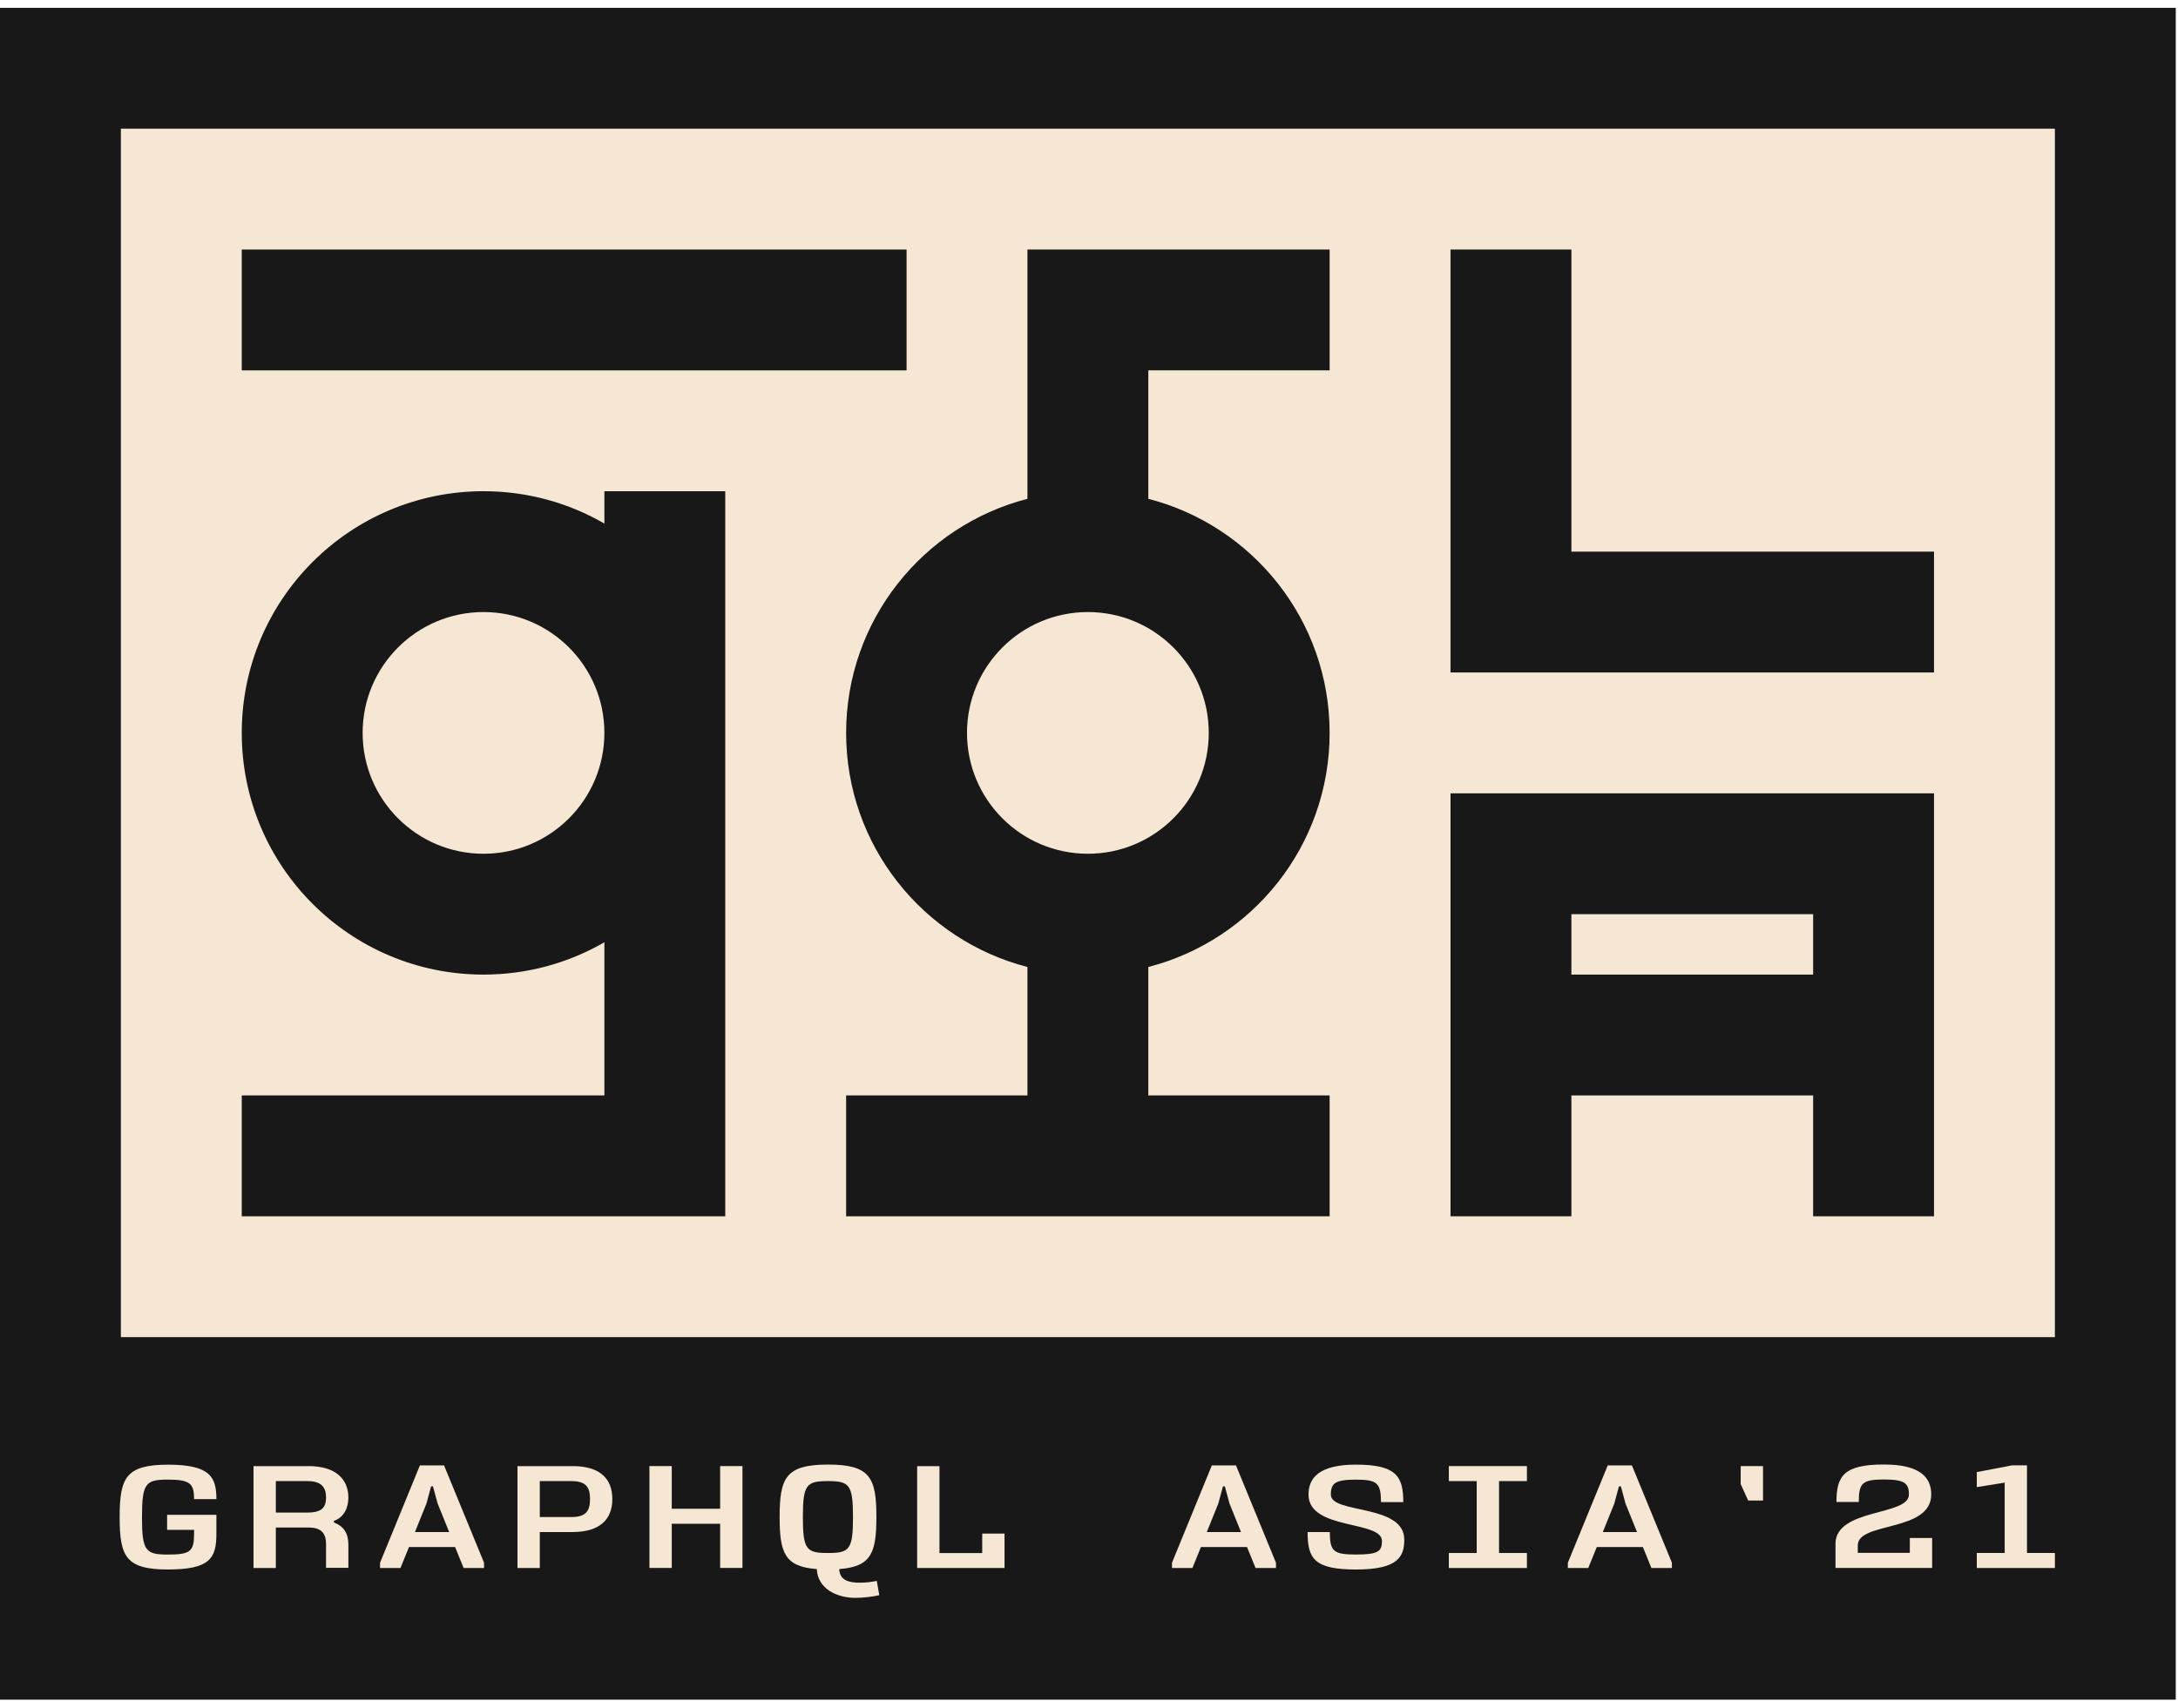
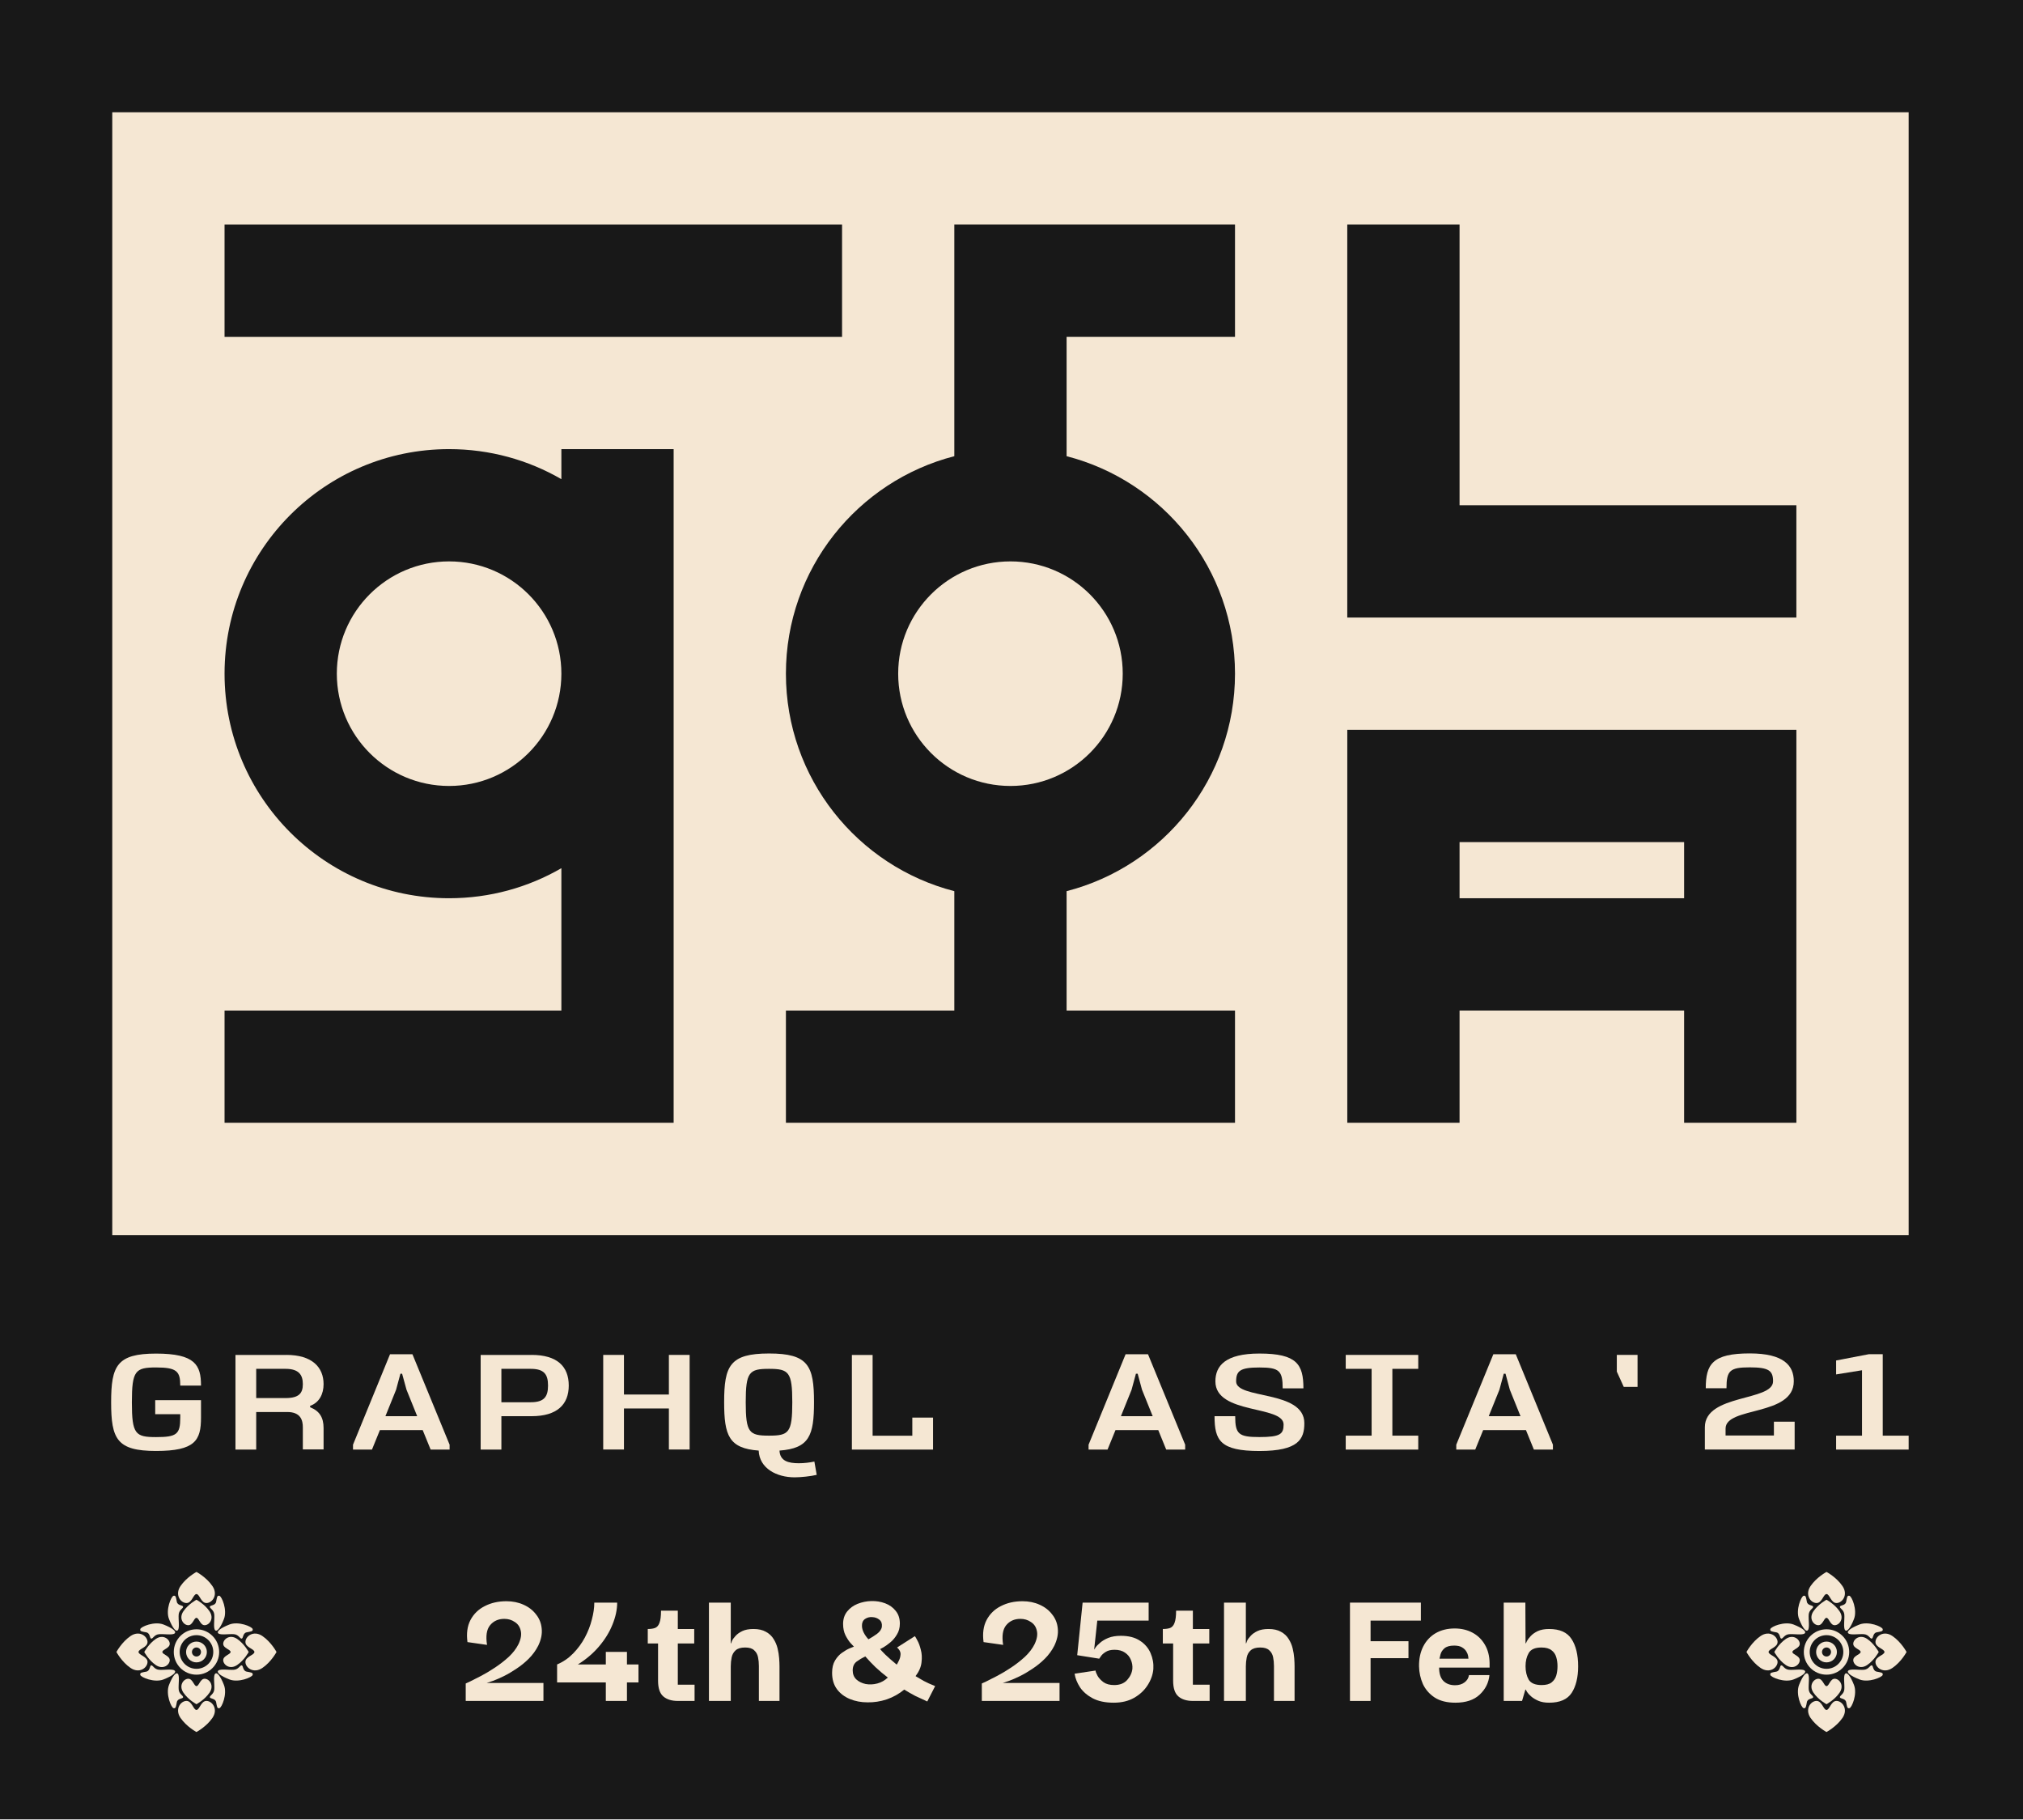
- <svg xmlns="http://www.w3.org/2000/svg" width="139" height="109" viewBox="0 0 139 109" fill="none">
-   <path d="M138.857 0.5H0V108.5H138.857V0.5Z" fill="#181818" />
-   <path d="M131.143 8.214H7.714V85.357H131.143V8.214Z" fill="#F5E7D3" />
-   <rect width="7.714" height="42.429" transform="matrix(4.37114e-08 1 1 -4.37114e-08 15.4287 15.929)" fill="#181818" />
-   <path fill-rule="evenodd" clip-rule="evenodd" d="M92.571 15.928L100.286 15.928L100.286 35.214L123.428 35.214V42.928L100.286 42.928V42.928H92.571L92.571 42.928H92.571L92.571 35.214H92.571L92.571 15.928Z" fill="#181818" />
-   <path fill-rule="evenodd" clip-rule="evenodd" d="M123.429 50.643L123.429 77.643H115.715L115.715 69.928H100.286L100.286 77.643H92.572V50.643H123.429ZM115.715 62.214V58.357L100.286 58.357L100.286 62.214H115.715Z" fill="#181818" />
-   <path fill-rule="evenodd" clip-rule="evenodd" d="M38.572 31.357H46.286V77.643H15.429V69.928H38.572V60.15C36.302 61.463 33.667 62.214 30.857 62.214C22.336 62.214 15.429 55.306 15.429 46.785C15.429 38.264 22.336 31.357 30.857 31.357C33.667 31.357 36.302 32.108 38.572 33.421V31.357ZM30.857 54.5C35.118 54.5 38.572 51.046 38.572 46.785C38.572 42.525 35.118 39.071 30.857 39.071C26.597 39.071 23.143 42.525 23.143 46.785C23.143 51.046 26.597 54.5 30.857 54.5Z" fill="#181818" />
-   <path fill-rule="evenodd" clip-rule="evenodd" d="M84.857 15.928H65.571V31.843C58.917 33.556 54 39.596 54 46.785C54 53.974 58.917 60.015 65.571 61.728V69.928H54V77.642H84.857V69.928H73.286V61.728C79.94 60.015 84.857 53.974 84.857 46.785C84.857 39.596 79.94 33.556 73.286 31.843V23.642H84.857V15.928ZM69.429 54.5C73.689 54.5 77.143 51.046 77.143 46.785C77.143 42.525 73.689 39.071 69.429 39.071C65.168 39.071 61.714 42.525 61.714 46.785C61.714 51.046 65.168 54.5 69.429 54.5Z" fill="#181818" />
-   <path d="M10.665 96.698H13.811V97.894C13.811 99.46 13.417 100.189 10.724 100.189C8.03 100.189 7.636 99.368 7.636 96.844C7.636 94.34 8.03 93.499 10.724 93.499C13.417 93.499 13.811 94.291 13.811 95.697H12.386C12.386 94.719 12.148 94.452 10.724 94.452C9.299 94.452 9.061 94.671 9.061 96.844C9.061 99.032 9.299 99.236 10.724 99.236C12.148 99.236 12.386 99.037 12.386 97.899V97.661H10.665V96.698Z" fill="#F5E7D3" />
-   <path d="M19.68 93.589C21.435 93.589 22.233 94.43 22.233 95.597C22.233 96.268 21.946 96.862 21.309 97.09V97.187C21.951 97.435 22.233 97.887 22.233 98.612V100.085H20.808V98.563C20.808 98.087 20.667 97.513 19.738 97.513H17.604V100.095H16.179V93.594H19.68V93.589ZM19.622 96.555C20.545 96.555 20.808 96.22 20.808 95.597C20.808 94.975 20.545 94.547 19.622 94.547H17.604V96.555H19.622Z" fill="#F5E7D3" />
-   <path d="M26.798 93.545H28.339L30.892 99.759V100.095H29.589L29.044 98.757H26.102L25.558 100.095H24.255V99.759L26.798 93.545ZM27.512 94.882L27.216 95.981L26.482 97.8H28.665L27.931 95.981L27.629 94.882H27.512Z" fill="#F5E7D3" />
-   <path d="M36.527 93.589C38.282 93.589 39.079 94.382 39.079 95.695C39.079 96.993 38.282 97.8 36.527 97.8H34.45V100.095H33.026V93.594H36.527V93.589ZM36.468 96.842C37.392 96.842 37.655 96.458 37.655 95.695C37.655 94.931 37.392 94.547 36.468 94.547H34.45V96.842H36.468Z" fill="#F5E7D3" />
-   <path d="M42.872 97.27V100.09H41.447V93.589H42.872V96.312H45.959V93.589H47.384V100.09H45.959V97.27H42.872Z" fill="#F5E7D3" />
-   <path d="M56.116 101.831C55.722 101.928 55.022 102.001 54.599 102.001C53.364 102.001 52.178 101.388 52.129 100.163C50.077 100.012 49.756 99.122 49.756 96.837C49.756 94.333 50.15 93.492 52.844 93.492C55.537 93.492 55.931 94.333 55.931 96.837C55.931 99.122 55.61 100.012 53.559 100.163C53.593 100.878 54.161 101.033 54.886 101.033C55.255 101.033 55.644 100.985 55.956 100.916L56.116 101.831ZM52.839 99.137C54.205 99.137 54.438 98.938 54.438 96.842C54.438 94.766 54.2 94.547 52.839 94.547C51.473 94.547 51.239 94.766 51.239 96.842C51.239 98.938 51.477 99.137 52.839 99.137Z" fill="#F5E7D3" />
-   <path d="M58.533 100.094V93.594H59.957V99.141H62.685V97.897H64.109V100.094H58.533Z" fill="#F5E7D3" />
-   <path d="M77.339 93.545H78.88L81.433 99.759V100.095H80.13L79.585 98.757H76.644L76.099 100.095H74.796V99.759L77.339 93.545ZM78.049 94.882L77.752 95.981L77.018 97.8H79.201L78.467 95.981L78.17 94.882H78.049Z" fill="#F5E7D3" />
-   <path d="M84.87 97.799C84.87 99.034 85.109 99.234 86.533 99.234C87.958 99.234 88.196 99.034 88.196 98.373C88.196 97.036 83.509 97.702 83.509 95.407C83.509 94.337 84.199 93.496 86.533 93.496C89.11 93.496 89.558 94.24 89.558 95.888H88.133C88.133 94.673 87.895 94.454 86.533 94.454C85.225 94.454 84.934 94.673 84.934 95.412C84.934 96.657 89.621 95.986 89.621 98.281C89.621 99.37 89.227 100.191 86.538 100.191C83.844 100.191 83.451 99.467 83.451 97.799H84.87Z" fill="#F5E7D3" />
-   <path d="M95.669 94.547V99.137H97.448V100.095H92.465V99.137H94.244V94.547H92.465V93.589H97.448V94.547H95.669Z" fill="#F5E7D3" />
-   <path d="M102.607 93.545H104.149L106.701 99.759V100.095H105.393L104.849 98.757H101.907L101.363 100.095H100.06V99.759L102.607 93.545ZM103.322 94.882L103.025 95.981L102.291 97.8H104.474L103.74 95.981L103.444 94.882H103.322Z" fill="#F5E7D3" />
-   <path d="M112.516 93.589V95.787H111.568L111.091 94.737V93.589H112.516Z" fill="#F5E7D3" />
-   <path d="M121.885 99.137V98.179H123.31V100.09H117.14V98.558C117.14 96.263 121.827 96.788 121.827 95.403C121.827 94.668 121.53 94.445 120.227 94.445C118.861 94.445 118.627 94.664 118.627 95.879H117.203C117.203 94.236 117.655 93.487 120.227 93.487C122.566 93.487 123.251 94.328 123.251 95.398C123.251 97.829 118.564 97.119 118.564 98.651V99.127H121.885V99.137Z" fill="#F5E7D3" />
-   <path d="M129.363 93.545V99.136H131.143V100.094H126.159V99.136H127.939V94.644L126.159 94.931V93.973L128.415 93.54H129.363V93.545Z" fill="#F5E7D3" />
+ <svg xmlns="http://www.w3.org/2000/svg" width="139" height="125" viewBox="0 0 139 125" fill="none">
+   <path d="M139 0H0V125H139V0Z" fill="#181818" />
+   <path d="M131.143 7.714H7.714V84.857H131.143V7.714Z" fill="#F5E7D3" />
+   <rect width="7.714" height="42.429" transform="matrix(4.37114e-08 1 1 -4.37114e-08 15.4287 15.429)" fill="#181818" />
+   <path fill-rule="evenodd" clip-rule="evenodd" d="M92.571 15.428L100.286 15.428L100.286 34.714L123.428 34.714V42.428L100.286 42.428V42.428H92.571L92.571 42.428H92.571L92.571 34.714H92.571L92.571 15.428Z" fill="#181818" />
+   <path fill-rule="evenodd" clip-rule="evenodd" d="M123.429 50.143L123.429 77.143H115.715L115.715 69.428H100.286L100.286 77.143H92.572V50.143H123.429ZM115.715 61.714V57.857L100.286 57.857L100.286 61.714H115.715Z" fill="#181818" />
+   <path fill-rule="evenodd" clip-rule="evenodd" d="M38.572 30.857H46.286V77.143H15.429V69.428H38.572V59.65C36.302 60.963 33.667 61.714 30.857 61.714C22.336 61.714 15.429 54.806 15.429 46.285C15.429 37.764 22.336 30.857 30.857 30.857C33.667 30.857 36.302 31.608 38.572 32.921V30.857ZM30.857 54C35.118 54 38.572 50.546 38.572 46.285C38.572 42.025 35.118 38.571 30.857 38.571C26.597 38.571 23.143 42.025 23.143 46.285C23.143 50.546 26.597 54 30.857 54Z" fill="#181818" />
+   <path fill-rule="evenodd" clip-rule="evenodd" d="M84.857 15.428H65.571V31.343C58.917 33.056 54 39.096 54 46.285C54 53.474 58.917 59.515 65.571 61.228V69.428H54V77.142H84.857V69.428H73.286V61.228C79.94 59.515 84.857 53.474 84.857 46.285C84.857 39.096 79.94 33.056 73.286 31.343V23.142H84.857V15.428ZM69.429 54C73.689 54 77.143 50.546 77.143 46.285C77.143 42.025 73.689 38.571 69.429 38.571C65.168 38.571 61.714 42.025 61.714 46.285C61.714 50.546 65.168 54 69.429 54Z" fill="#181818" />
+   <path d="M10.665 96.198H13.811V97.395C13.811 98.96 13.417 99.689 10.724 99.689C8.03 99.689 7.636 98.868 7.636 96.344C7.636 93.84 8.03 92.999 10.724 92.999C13.417 92.999 13.811 93.792 13.811 95.197H12.386C12.386 94.22 12.148 93.952 10.724 93.952C9.299 93.952 9.061 94.171 9.061 96.344C9.061 98.532 9.299 98.737 10.724 98.737C12.148 98.737 12.386 98.537 12.386 97.399V97.161H10.665V96.198Z" fill="#F5E7D3" />
+   <path d="M19.68 93.09C21.435 93.09 22.233 93.931 22.233 95.098C22.233 95.769 21.946 96.362 21.309 96.59V96.688C21.951 96.936 22.233 97.388 22.233 98.112V99.585H20.808V98.064C20.808 97.587 20.667 97.013 19.738 97.013H17.604V99.595H16.179V93.094H19.68V93.09ZM19.622 96.055C20.545 96.055 20.808 95.72 20.808 95.098C20.808 94.475 20.545 94.047 19.622 94.047H17.604V96.055H19.622Z" fill="#F5E7D3" />
+   <path d="M26.798 93.046H28.339L30.892 99.259V99.595H29.589L29.044 98.258H26.102L25.558 99.595H24.255V99.259L26.798 93.046ZM27.512 94.383L27.216 95.481L26.482 97.3H28.665L27.931 95.481L27.629 94.383H27.512Z" fill="#F5E7D3" />
+   <path d="M36.527 93.09C38.282 93.09 39.079 93.882 39.079 95.195C39.079 96.493 38.282 97.3 36.527 97.3H34.45V99.595H33.026V93.094H36.527V93.09ZM36.468 96.342C37.392 96.342 37.655 95.958 37.655 95.195C37.655 94.431 37.392 94.047 36.468 94.047H34.45V96.342H36.468Z" fill="#F5E7D3" />
+   <path d="M42.872 96.77V99.59H41.447V93.09H42.872V95.812H45.959V93.09H47.384V99.59H45.959V96.77H42.872Z" fill="#F5E7D3" />
+   <path d="M56.116 101.331C55.722 101.428 55.022 101.501 54.599 101.501C53.364 101.501 52.178 100.888 52.129 99.663C50.077 99.512 49.756 98.623 49.756 96.337C49.756 93.834 50.15 92.992 52.844 92.992C55.537 92.992 55.931 93.834 55.931 96.337C55.931 98.623 55.61 99.512 53.559 99.663C53.593 100.378 54.161 100.533 54.886 100.533C55.255 100.533 55.644 100.485 55.956 100.417L56.116 101.331ZM52.839 98.637C54.205 98.637 54.438 98.438 54.438 96.342C54.438 94.266 54.2 94.047 52.839 94.047C51.473 94.047 51.239 94.266 51.239 96.342C51.239 98.438 51.477 98.637 52.839 98.637Z" fill="#F5E7D3" />
+   <path d="M58.533 99.595V93.094H59.957V98.642H62.685V97.397H64.109V99.595H58.533Z" fill="#F5E7D3" />
+   <path d="M77.339 93.046H78.88L81.433 99.259V99.595H80.13L79.585 98.258H76.644L76.099 99.595H74.796V99.259L77.339 93.046ZM78.049 94.383L77.752 95.481L77.018 97.3H79.201L78.467 95.481L78.17 94.383H78.049Z" fill="#F5E7D3" />
+   <path d="M84.87 97.299C84.87 98.534 85.109 98.734 86.533 98.734C87.958 98.734 88.196 98.534 88.196 97.873C88.196 96.536 83.509 97.202 83.509 94.907C83.509 93.838 84.199 92.996 86.533 92.996C89.11 92.996 89.558 93.74 89.558 95.389H88.133C88.133 94.173 87.895 93.954 86.533 93.954C85.225 93.954 84.934 94.173 84.934 94.912C84.934 96.157 89.621 95.486 89.621 97.781C89.621 98.87 89.227 99.692 86.538 99.692C83.844 99.692 83.451 98.967 83.451 97.299H84.87Z" fill="#F5E7D3" />
+   <path d="M95.669 94.047V98.637H97.448V99.595H92.465V98.637H94.244V94.047H92.465V93.09H97.448V94.047H95.669Z" fill="#F5E7D3" />
+   <path d="M102.607 93.046H104.149L106.701 99.259V99.595H105.393L104.849 98.258H101.907L101.363 99.595H100.06V99.259L102.607 93.046ZM103.322 94.383L103.025 95.481L102.291 97.3H104.474L103.74 95.481L103.444 94.383H103.322Z" fill="#F5E7D3" />
+   <path d="M112.516 93.09V95.287H111.568L111.091 94.237V93.09H112.516Z" fill="#F5E7D3" />
+   <path d="M121.885 98.637V97.679H123.31V99.59H117.14V98.058C117.14 95.763 121.827 96.289 121.827 94.903C121.827 94.169 121.53 93.945 120.227 93.945C118.861 93.945 118.627 94.164 118.627 95.379H117.203C117.203 93.736 117.655 92.987 120.227 92.987C122.566 92.987 123.251 93.828 123.251 94.898C123.251 97.329 118.564 96.619 118.564 98.151V98.627H121.885V98.637Z" fill="#F5E7D3" />
+   <path d="M129.363 93.045V98.637H131.143V99.595H126.159V98.637H127.939V94.144L126.159 94.431V93.473L128.415 93.04H129.363V93.045Z" fill="#F5E7D3" />
+   <path d="M32 116.865V115.665C32.008 115.657 32.112 115.609 32.312 115.521C32.512 115.425 32.764 115.297 33.068 115.137C33.372 114.977 33.692 114.785 34.028 114.561C34.364 114.337 34.676 114.093 34.964 113.829C35.252 113.557 35.472 113.269 35.624 112.965C35.792 112.613 35.844 112.305 35.78 112.041C35.724 111.777 35.588 111.577 35.372 111.441C35.164 111.297 34.924 111.225 34.652 111.225C34.236 111.225 33.908 111.373 33.668 111.669C33.436 111.957 33.368 112.405 33.464 113.013L32.12 112.821C32.04 112.229 32.108 111.725 32.324 111.309C32.548 110.885 32.876 110.565 33.308 110.349C33.74 110.125 34.236 110.013 34.796 110.013C35.228 110.013 35.62 110.093 35.972 110.253C36.332 110.413 36.62 110.637 36.836 110.925C37.06 111.205 37.188 111.529 37.22 111.897C37.26 112.265 37.18 112.657 36.98 113.073C36.812 113.401 36.596 113.697 36.332 113.961C36.076 114.217 35.796 114.445 35.492 114.645C35.196 114.845 34.904 115.017 34.616 115.161C34.336 115.297 34.088 115.405 33.872 115.485C33.664 115.557 33.52 115.605 33.44 115.629H37.34V116.865H32Z" fill="#F5E7D3" />
+   <path d="M38.278 115.593V114.357C38.694 114.181 39.062 113.929 39.382 113.601C39.702 113.273 39.97 112.909 40.186 112.509C40.402 112.101 40.562 111.689 40.666 111.273C40.778 110.857 40.834 110.469 40.834 110.109H42.406C42.406 110.589 42.298 111.093 42.082 111.621C41.874 112.141 41.566 112.641 41.158 113.121C40.758 113.593 40.274 114.005 39.706 114.357H41.626V113.493H43.078V114.357H43.87V115.593H43.078V116.865H41.626V115.593H38.278Z" fill="#F5E7D3" />
+   <path d="M46.584 116.865C46.151 116.865 45.816 116.761 45.575 116.553C45.336 116.345 45.215 115.985 45.215 115.473V112.917H44.508V111.921C44.715 111.921 44.883 111.897 45.011 111.849C45.148 111.793 45.248 111.677 45.312 111.501C45.383 111.317 45.419 111.037 45.419 110.661H46.572V111.921H47.7V112.917H46.572V115.749H47.724V116.865H46.584Z" fill="#F5E7D3" />
+   <path d="M48.711 116.865V110.109H50.211V112.905H50.235C50.235 112.897 50.255 112.841 50.295 112.737C50.343 112.633 50.423 112.521 50.535 112.401C50.647 112.273 50.803 112.161 51.003 112.065C51.203 111.969 51.459 111.921 51.771 111.921C52.115 111.921 52.399 111.985 52.623 112.113C52.847 112.233 53.023 112.397 53.151 112.605C53.279 112.805 53.371 113.021 53.427 113.253C53.483 113.485 53.519 113.709 53.535 113.925C53.551 114.141 53.559 114.325 53.559 114.477V116.865H52.143V114.465C52.143 114.249 52.123 114.045 52.083 113.853C52.043 113.661 51.955 113.505 51.819 113.385C51.691 113.257 51.483 113.193 51.195 113.193C50.907 113.193 50.691 113.257 50.547 113.385C50.403 113.513 50.311 113.677 50.271 113.877C50.231 114.077 50.211 114.281 50.211 114.489V116.865H48.711Z" fill="#F5E7D3" />
+   <path d="M63.713 116.901C63.425 116.773 63.149 116.645 62.885 116.517C62.629 116.381 62.377 116.237 62.129 116.085C61.769 116.381 61.369 116.605 60.929 116.757C60.489 116.901 60.049 116.969 59.609 116.961C59.169 116.961 58.765 116.885 58.397 116.733C58.029 116.581 57.733 116.357 57.509 116.061C57.285 115.757 57.173 115.381 57.173 114.933C57.173 114.589 57.241 114.305 57.377 114.081C57.513 113.857 57.673 113.681 57.857 113.553C58.049 113.417 58.221 113.317 58.373 113.253C58.533 113.189 58.633 113.149 58.673 113.133C58.649 113.101 58.573 113.021 58.445 112.893C58.325 112.757 58.209 112.581 58.097 112.365C57.985 112.141 57.929 111.877 57.929 111.573C57.929 111.237 58.021 110.953 58.205 110.721C58.389 110.489 58.629 110.313 58.925 110.193C59.229 110.073 59.545 110.009 59.873 110.001C60.209 109.993 60.525 110.045 60.821 110.157C61.117 110.269 61.357 110.441 61.541 110.673C61.733 110.905 61.829 111.197 61.829 111.549C61.829 111.837 61.761 112.089 61.625 112.305C61.497 112.521 61.345 112.701 61.169 112.845C60.993 112.989 60.837 113.101 60.701 113.181C60.565 113.253 60.489 113.293 60.473 113.301C60.513 113.357 60.633 113.485 60.833 113.685C61.033 113.877 61.293 114.105 61.613 114.369C61.645 114.329 61.693 114.241 61.757 114.105C61.829 113.969 61.869 113.821 61.877 113.661C61.885 113.493 61.805 113.337 61.637 113.193L62.861 112.413C62.885 112.437 62.941 112.533 63.029 112.701C63.125 112.869 63.205 113.085 63.269 113.349C63.341 113.605 63.357 113.893 63.317 114.213C63.285 114.525 63.149 114.841 62.909 115.161C63.077 115.265 63.261 115.373 63.461 115.485C63.669 115.597 63.933 115.717 64.253 115.845L63.713 116.901ZM59.669 112.629C59.861 112.525 60.057 112.401 60.257 112.257C60.457 112.105 60.569 111.941 60.593 111.765C60.617 111.557 60.561 111.397 60.425 111.285C60.289 111.173 60.125 111.113 59.933 111.105C59.749 111.089 59.581 111.133 59.429 111.237C59.285 111.341 59.217 111.501 59.225 111.717C59.233 112.005 59.381 112.309 59.669 112.629ZM61.001 115.257C60.689 115.017 60.409 114.781 60.161 114.549C59.921 114.317 59.685 114.069 59.453 113.805C59.237 113.909 59.037 114.029 58.853 114.165C58.677 114.301 58.589 114.501 58.589 114.765C58.589 115.021 58.673 115.229 58.841 115.389C59.009 115.541 59.221 115.645 59.477 115.701C59.741 115.749 60.009 115.737 60.281 115.665C60.553 115.593 60.793 115.457 61.001 115.257Z" fill="#F5E7D3" />
+   <path d="M67.461 116.865V115.665C67.469 115.657 67.573 115.609 67.773 115.521C67.973 115.425 68.225 115.297 68.529 115.137C68.833 114.977 69.153 114.785 69.489 114.561C69.825 114.337 70.137 114.093 70.425 113.829C70.713 113.557 70.933 113.269 71.085 112.965C71.253 112.613 71.305 112.305 71.241 112.041C71.185 111.777 71.049 111.577 70.833 111.441C70.625 111.297 70.385 111.225 70.113 111.225C69.697 111.225 69.369 111.373 69.129 111.669C68.897 111.957 68.829 112.405 68.925 113.013L67.581 112.821C67.501 112.229 67.569 111.725 67.785 111.309C68.009 110.885 68.337 110.565 68.769 110.349C69.201 110.125 69.697 110.013 70.257 110.013C70.689 110.013 71.081 110.093 71.433 110.253C71.793 110.413 72.081 110.637 72.297 110.925C72.521 111.205 72.649 111.529 72.681 111.897C72.721 112.265 72.641 112.657 72.441 113.073C72.273 113.401 72.057 113.697 71.793 113.961C71.537 114.217 71.257 114.445 70.953 114.645C70.657 114.845 70.365 115.017 70.077 115.161C69.797 115.297 69.549 115.405 69.333 115.485C69.125 115.557 68.981 115.605 68.901 115.629H72.801V116.865H67.461Z" fill="#F5E7D3" />
+   <path d="M76.523 116.985C75.947 116.985 75.467 116.885 75.083 116.685C74.707 116.485 74.415 116.233 74.207 115.929C74.007 115.617 73.883 115.305 73.835 114.993L75.275 114.777C75.283 114.865 75.331 114.989 75.419 115.149C75.507 115.301 75.643 115.445 75.827 115.581C76.011 115.709 76.255 115.773 76.559 115.773C76.943 115.773 77.239 115.657 77.447 115.425C77.655 115.193 77.775 114.937 77.807 114.657C77.823 114.441 77.787 114.233 77.699 114.033C77.619 113.833 77.483 113.669 77.291 113.541C77.107 113.413 76.871 113.349 76.583 113.349C76.319 113.349 76.111 113.401 75.959 113.505C75.807 113.601 75.699 113.701 75.635 113.805C75.571 113.901 75.535 113.953 75.527 113.961L74.015 113.721L74.387 110.109H78.923V111.345H75.395L75.179 113.337C75.179 113.337 75.211 113.289 75.275 113.193C75.339 113.097 75.443 112.989 75.587 112.869C75.731 112.741 75.919 112.629 76.151 112.533C76.391 112.437 76.679 112.389 77.015 112.389C77.551 112.389 77.987 112.501 78.323 112.725C78.659 112.941 78.903 113.225 79.055 113.577C79.207 113.929 79.271 114.293 79.247 114.669C79.215 115.053 79.083 115.425 78.851 115.785C78.627 116.137 78.319 116.425 77.927 116.649C77.535 116.873 77.067 116.985 76.523 116.985Z" fill="#F5E7D3" />
+   <path d="M81.974 116.865C81.542 116.865 81.206 116.761 80.966 116.553C80.726 116.345 80.606 115.985 80.606 115.473V112.917H79.898V111.921C80.106 111.921 80.274 111.897 80.402 111.849C80.538 111.793 80.638 111.677 80.702 111.501C80.774 111.317 80.81 111.037 80.81 110.661H81.962V111.921H83.09V112.917H81.962V115.749H83.114V116.865H81.974Z" fill="#F5E7D3" />
+   <path d="M84.102 116.865V110.109H85.602V112.905H85.626C85.626 112.897 85.646 112.841 85.686 112.737C85.734 112.633 85.814 112.521 85.926 112.401C86.038 112.273 86.194 112.161 86.394 112.065C86.594 111.969 86.85 111.921 87.162 111.921C87.506 111.921 87.79 111.985 88.014 112.113C88.238 112.233 88.414 112.397 88.542 112.605C88.67 112.805 88.762 113.021 88.818 113.253C88.874 113.485 88.91 113.709 88.926 113.925C88.942 114.141 88.95 114.325 88.95 114.477V116.865H87.534V114.465C87.534 114.249 87.514 114.045 87.474 113.853C87.434 113.661 87.346 113.505 87.21 113.385C87.082 113.257 86.874 113.193 86.586 113.193C86.298 113.193 86.082 113.257 85.938 113.385C85.794 113.513 85.702 113.677 85.662 113.877C85.622 114.077 85.602 114.281 85.602 114.489V116.865H84.102Z" fill="#F5E7D3" />
+   <path d="M94.172 116.865H92.756V110.109H97.628V111.345H94.172V112.761H96.776V113.925H94.172V116.865Z" fill="#F5E7D3" />
+   <path d="M99.999 116.985C99.415 116.985 98.939 116.865 98.57 116.625C98.21 116.385 97.942 116.077 97.766 115.701C97.599 115.317 97.51 114.913 97.502 114.489C97.495 113.969 97.591 113.513 97.79 113.121C97.99 112.729 98.275 112.425 98.642 112.209C99.019 111.993 99.454 111.885 99.951 111.885C100.406 111.885 100.814 111.981 101.174 112.173C101.534 112.365 101.818 112.641 102.026 113.001C102.234 113.353 102.342 113.773 102.35 114.261C102.35 114.269 102.35 114.313 102.35 114.393C102.35 114.473 102.35 114.533 102.35 114.573H98.882C98.882 114.981 98.978 115.285 99.171 115.485C99.371 115.685 99.638 115.785 99.975 115.785C100.238 115.785 100.454 115.721 100.622 115.593C100.798 115.465 100.902 115.297 100.934 115.089H102.338C102.29 115.609 102.066 116.057 101.666 116.433C101.274 116.801 100.718 116.985 99.999 116.985ZM98.906 113.961H100.898C100.898 113.929 100.89 113.865 100.874 113.769C100.858 113.673 100.818 113.573 100.754 113.469C100.69 113.357 100.59 113.261 100.454 113.181C100.326 113.101 100.146 113.061 99.915 113.061C99.611 113.061 99.386 113.125 99.243 113.253C99.106 113.373 99.019 113.509 98.978 113.661C98.939 113.805 98.915 113.905 98.906 113.961Z" fill="#F5E7D3" />
+   <path d="M106.44 116.985C106.144 116.985 105.896 116.941 105.696 116.853C105.496 116.765 105.332 116.665 105.204 116.553C105.076 116.441 104.984 116.341 104.928 116.253C104.872 116.157 104.84 116.101 104.832 116.085H104.808L104.58 116.865H103.32V110.109H104.808L104.82 112.905H104.844C104.844 112.897 104.868 112.845 104.916 112.749C104.972 112.645 105.06 112.529 105.18 112.401C105.3 112.273 105.46 112.161 105.66 112.065C105.868 111.969 106.128 111.921 106.44 111.921C107.168 111.921 107.68 112.149 107.976 112.605C108.28 113.061 108.432 113.689 108.432 114.489C108.432 115.249 108.284 115.857 107.988 116.313C107.692 116.761 107.176 116.985 106.44 116.985ZM105.924 115.773C106.228 115.773 106.456 115.713 106.608 115.593C106.768 115.465 106.876 115.305 106.932 115.113C106.988 114.913 107.016 114.701 107.016 114.477C107.016 114.261 106.988 114.057 106.932 113.865C106.876 113.665 106.768 113.505 106.608 113.385C106.448 113.257 106.216 113.193 105.912 113.193C105.472 113.193 105.18 113.321 105.036 113.577C104.892 113.825 104.82 114.125 104.82 114.477C104.82 114.837 104.892 115.145 105.036 115.401C105.188 115.649 105.484 115.773 105.924 115.773Z" fill="#F5E7D3" />
+   <path d="M17.088 113.501C17.088 113.501 16.788 112.94 16.293 112.602C15.796 112.266 15.347 112.611 15.337 112.929C15.328 113.247 15.843 113.322 15.843 113.499C15.843 113.677 15.328 113.752 15.337 114.07C15.347 114.388 15.796 114.735 16.293 114.397C16.789 114.062 17.088 113.501 17.088 113.501Z" fill="#F5E7D3" />
+   <path d="M18.029 112.404C17.423 111.992 16.874 112.415 16.863 112.804C16.852 113.193 17.481 113.284 17.481 113.501C17.481 113.717 16.852 113.809 16.863 114.198C16.874 114.587 17.423 115.009 18.029 114.597C18.634 114.187 19 113.501 19 113.501C19 113.501 18.634 112.815 18.029 112.404Z" fill="#F5E7D3" />
+   <path d="M15.007 112.226C15.165 112.353 15.747 112.249 16.073 112.278C16.402 112.306 16.491 112.596 16.606 112.582C16.723 112.568 16.672 112.208 16.943 112.151C17.215 112.095 17.402 112.095 17.36 111.926C17.318 111.758 16.387 111.369 15.764 111.613C15.142 111.856 14.848 112.1 15.007 112.226Z" fill="#F5E7D3" />
+   <path d="M16.606 114.418C16.489 114.405 16.401 114.694 16.073 114.723C15.747 114.751 15.165 114.647 15.007 114.774C14.848 114.9 15.142 115.144 15.764 115.387C16.386 115.631 17.318 115.242 17.36 115.074C17.402 114.906 17.215 114.906 16.943 114.849C16.672 114.794 16.723 114.433 16.606 114.418Z" fill="#F5E7D3" />
+   <path d="M14.07 111.661C14.387 111.652 14.734 111.203 14.397 110.706C14.06 110.209 13.499 109.911 13.498 109.911C13.498 109.911 12.937 110.211 12.599 110.706C12.263 111.203 12.608 111.652 12.927 111.661C13.245 111.671 13.32 111.155 13.498 111.155C13.677 111.157 13.752 111.671 14.07 111.661Z" fill="#F5E7D3" />
+   <path d="M12.803 110.138C13.191 110.149 13.283 109.521 13.5 109.521C13.716 109.521 13.808 110.149 14.197 110.138C14.585 110.127 15.008 109.578 14.596 108.973C14.186 108.366 13.5 108 13.5 108C13.5 108 12.813 108.366 12.403 108.972C11.991 109.578 12.414 110.126 12.803 110.138Z" fill="#F5E7D3" />
+   <path d="M12.225 111.994C12.352 111.835 12.248 111.254 12.276 110.927C12.305 110.598 12.595 110.509 12.581 110.392C12.567 110.275 12.206 110.326 12.15 110.056C12.093 109.784 12.093 109.597 11.925 109.639C11.757 109.681 11.368 110.612 11.612 111.235C11.857 111.858 12.099 112.154 12.225 111.994Z" fill="#F5E7D3" />
+   <path d="M14.849 110.056C14.793 110.328 14.432 110.275 14.418 110.392C14.405 110.509 14.694 110.598 14.723 110.927C14.751 111.254 14.647 111.835 14.774 111.994C14.9 112.152 15.144 111.858 15.387 111.236C15.631 110.613 15.242 109.682 15.074 109.64C14.904 109.599 14.904 109.786 14.849 110.056Z" fill="#F5E7D3" />
+   <path d="M11.156 113.501C11.156 113.323 11.671 113.248 11.662 112.93C11.652 112.613 11.203 112.266 10.707 112.603C10.211 112.94 9.912 113.501 9.912 113.502C9.912 113.502 10.212 114.063 10.707 114.401C11.204 114.737 11.652 114.392 11.662 114.074C11.67 113.754 11.156 113.678 11.156 113.501Z" fill="#F5E7D3" />
+   <path d="M10.136 114.198C10.149 113.809 9.519 113.717 9.519 113.501C9.519 113.284 10.147 113.193 10.136 112.804C10.126 112.415 9.577 111.992 8.971 112.404C8.366 112.816 8 113.501 8 113.501C8 113.501 8.366 114.187 8.971 114.597C9.577 115.009 10.124 114.587 10.136 114.198Z" fill="#F5E7D3" />
+   <path d="M11.992 114.775C11.834 114.648 11.252 114.752 10.925 114.724C10.597 114.696 10.508 114.405 10.391 114.42C10.274 114.433 10.325 114.794 10.055 114.85C9.783 114.907 9.596 114.907 9.638 115.075C9.679 115.243 10.61 115.632 11.233 115.389C11.856 115.145 12.152 114.901 11.992 114.775Z" fill="#F5E7D3" />
+   <path d="M10.393 112.583C10.51 112.597 10.598 112.307 10.927 112.279C11.254 112.251 11.835 112.354 11.994 112.228C12.152 112.101 11.858 111.858 11.236 111.614C10.613 111.371 9.682 111.76 9.64 111.928C9.599 112.096 9.786 112.096 10.057 112.153C10.327 112.208 10.275 112.568 10.393 112.583Z" fill="#F5E7D3" />
+   <path d="M12.929 115.34C12.61 115.35 12.264 115.799 12.601 116.294C12.937 116.791 13.499 117.089 13.499 117.089C13.499 117.089 14.06 116.789 14.398 116.294C14.735 115.798 14.389 115.35 14.071 115.34C13.752 115.331 13.678 115.846 13.501 115.846C13.322 115.845 13.246 115.331 12.929 115.34Z" fill="#F5E7D3" />
+   <path d="M14.196 116.863C13.807 116.853 13.716 117.481 13.499 117.481C13.283 117.481 13.191 116.853 12.802 116.863C12.413 116.874 11.991 117.423 12.402 118.029C12.814 118.634 13.499 119 13.499 119C13.499 119 14.185 118.634 14.597 118.029C15.008 117.423 14.585 116.876 14.196 116.863Z" fill="#F5E7D3" />
+   <path d="M14.774 115.008C14.647 115.167 14.751 115.748 14.723 116.075C14.694 116.403 14.404 116.492 14.418 116.609C14.432 116.726 14.793 116.675 14.849 116.945C14.905 117.217 14.905 117.404 15.074 117.362C15.242 117.321 15.631 116.39 15.387 115.767C15.144 115.144 14.9 114.848 14.774 115.008Z" fill="#F5E7D3" />
+   <path d="M12.151 116.945C12.207 116.674 12.567 116.726 12.582 116.609C12.595 116.492 12.306 116.403 12.277 116.075C12.249 115.748 12.353 115.167 12.226 115.008C12.1 114.849 11.856 115.144 11.613 115.765C11.369 116.388 11.758 117.319 11.926 117.361C12.095 117.403 12.095 117.216 12.151 116.945Z" fill="#F5E7D3" />
+   <path d="M11.94 113.501C11.94 112.641 12.64 111.941 13.5 111.941C14.359 111.941 15.059 112.641 15.059 113.501C15.059 114.361 14.359 115.06 13.5 115.06C12.64 115.06 11.94 114.361 11.94 113.501ZM13.5 114.657C14.137 114.657 14.655 114.137 14.655 113.501C14.655 112.863 14.136 112.345 13.5 112.345C12.862 112.345 12.344 112.864 12.344 113.501C12.344 114.139 12.862 114.657 13.5 114.657Z" fill="#F5E7D3" />
+   <path d="M13.499 114.215C13.105 114.215 12.785 113.895 12.785 113.501C12.785 113.107 13.105 112.786 13.499 112.786C13.894 112.786 14.214 113.107 14.214 113.501C14.214 113.895 13.894 114.215 13.499 114.215ZM13.499 113.812C13.67 113.812 13.81 113.673 13.81 113.501C13.81 113.33 13.67 113.19 13.499 113.19C13.329 113.19 13.188 113.33 13.188 113.501C13.188 113.672 13.329 113.812 13.499 113.812Z" fill="#F5E7D3" />
+   <path d="M129.088 113.501C129.088 113.501 128.788 112.94 128.293 112.602C127.796 112.266 127.347 112.611 127.337 112.929C127.328 113.247 127.843 113.322 127.843 113.499C127.843 113.677 127.328 113.752 127.337 114.07C127.347 114.388 127.796 114.735 128.293 114.397C128.789 114.062 129.088 113.501 129.088 113.501Z" fill="#F5E7D3" />
+   <path d="M130.028 112.404C129.423 111.992 128.874 112.415 128.863 112.804C128.852 113.193 129.481 113.284 129.481 113.501C129.481 113.717 128.852 113.809 128.863 114.198C128.874 114.587 129.423 115.009 130.028 114.597C130.634 114.187 131 113.501 131 113.501C131 113.501 130.634 112.815 130.028 112.404Z" fill="#F5E7D3" />
+   <path d="M127.006 112.226C127.165 112.353 127.747 112.249 128.074 112.278C128.402 112.306 128.491 112.596 128.606 112.582C128.723 112.568 128.672 112.208 128.943 112.151C129.215 112.095 129.402 112.095 129.36 111.926C129.318 111.758 128.387 111.369 127.764 111.613C127.142 111.856 126.848 112.1 127.006 112.226Z" fill="#F5E7D3" />
+   <path d="M128.606 114.418C128.489 114.405 128.401 114.694 128.074 114.723C127.747 114.751 127.165 114.647 127.006 114.774C126.848 114.9 127.142 115.144 127.764 115.387C128.386 115.631 129.318 115.242 129.36 115.074C129.402 114.906 129.215 114.906 128.943 114.849C128.672 114.794 128.723 114.433 128.606 114.418Z" fill="#F5E7D3" />
+   <path d="M126.07 111.661C126.387 111.652 126.734 111.203 126.397 110.706C126.06 110.209 125.499 109.911 125.498 109.911C125.498 109.911 124.937 110.211 124.599 110.706C124.263 111.203 124.608 111.652 124.927 111.661C125.245 111.671 125.32 111.155 125.498 111.155C125.677 111.157 125.752 111.671 126.07 111.661Z" fill="#F5E7D3" />
+   <path d="M124.803 110.138C125.191 110.149 125.283 109.521 125.5 109.521C125.716 109.521 125.808 110.149 126.197 110.138C126.585 110.127 127.008 109.578 126.596 108.973C126.186 108.366 125.5 108 125.5 108C125.5 108 124.813 108.366 124.403 108.972C123.991 109.578 124.414 110.126 124.803 110.138Z" fill="#F5E7D3" />
+   <path d="M124.225 111.994C124.352 111.835 124.248 111.254 124.276 110.927C124.305 110.598 124.595 110.509 124.581 110.392C124.567 110.275 124.206 110.326 124.15 110.056C124.093 109.784 124.093 109.597 123.925 109.639C123.757 109.681 123.368 110.612 123.612 111.235C123.857 111.858 124.099 112.154 124.225 111.994Z" fill="#F5E7D3" />
+   <path d="M126.849 110.056C126.793 110.328 126.432 110.275 126.418 110.392C126.405 110.509 126.694 110.598 126.723 110.927C126.751 111.254 126.647 111.835 126.774 111.994C126.9 112.152 127.144 111.858 127.387 111.236C127.631 110.613 127.242 109.682 127.074 109.64C126.904 109.599 126.904 109.786 126.849 110.056Z" fill="#F5E7D3" />
+   <path d="M123.156 113.501C123.156 113.323 123.671 113.248 123.661 112.93C123.652 112.613 123.203 112.266 122.707 112.603C122.211 112.94 121.912 113.501 121.912 113.502C121.912 113.502 122.212 114.063 122.707 114.401C123.204 114.737 123.652 114.392 123.661 114.074C123.67 113.754 123.156 113.678 123.156 113.501Z" fill="#F5E7D3" />
+   <path d="M122.137 114.198C122.149 113.809 121.519 113.717 121.519 113.501C121.519 113.284 122.147 113.193 122.137 112.804C122.126 112.415 121.577 111.992 120.971 112.404C120.366 112.816 120 113.501 120 113.501C120 113.501 120.366 114.187 120.971 114.597C121.577 115.009 122.124 114.587 122.137 114.198Z" fill="#F5E7D3" />
+   <path d="M123.992 114.775C123.833 114.648 123.252 114.752 122.925 114.724C122.597 114.696 122.508 114.405 122.391 114.42C122.274 114.433 122.325 114.794 122.055 114.85C121.783 114.907 121.596 114.907 121.638 115.075C121.679 115.243 122.61 115.632 123.233 115.389C123.856 115.145 124.152 114.901 123.992 114.775Z" fill="#F5E7D3" />
+   <path d="M122.392 112.583C122.51 112.597 122.598 112.307 122.927 112.279C123.254 112.251 123.835 112.354 123.994 112.228C124.153 112.101 123.858 111.858 123.236 111.614C122.613 111.371 121.682 111.76 121.64 111.928C121.599 112.096 121.786 112.096 122.057 112.153C122.327 112.208 122.275 112.568 122.392 112.583Z" fill="#F5E7D3" />
+   <path d="M124.929 115.34C124.61 115.35 124.264 115.799 124.601 116.294C124.937 116.791 125.499 117.089 125.499 117.089C125.499 117.089 126.061 116.789 126.398 116.294C126.735 115.798 126.389 115.35 126.071 115.34C125.752 115.331 125.678 115.846 125.501 115.846C125.322 115.845 125.246 115.331 124.929 115.34Z" fill="#F5E7D3" />
+   <path d="M126.196 116.863C125.807 116.853 125.716 117.481 125.499 117.481C125.282 117.481 125.191 116.853 124.802 116.863C124.413 116.874 123.991 117.423 124.402 118.029C124.814 118.634 125.499 119 125.499 119C125.499 119 126.185 118.634 126.597 118.029C127.007 117.423 126.585 116.876 126.196 116.863Z" fill="#F5E7D3" />
+   <path d="M126.774 115.008C126.647 115.167 126.751 115.748 126.723 116.075C126.694 116.403 126.404 116.492 126.418 116.609C126.432 116.726 126.793 116.675 126.849 116.945C126.906 117.217 126.906 117.404 127.074 117.362C127.242 117.321 127.631 116.39 127.387 115.767C127.144 115.144 126.9 114.848 126.774 115.008Z" fill="#F5E7D3" />
+   <path d="M124.151 116.945C124.208 116.674 124.567 116.726 124.582 116.609C124.595 116.492 124.306 116.403 124.277 116.075C124.249 115.748 124.353 115.167 124.226 115.008C124.1 114.849 123.856 115.144 123.613 115.765C123.369 116.388 123.758 117.319 123.926 117.361C124.094 117.403 124.094 117.216 124.151 116.945Z" fill="#F5E7D3" />
+   <path d="M123.94 113.501C123.94 112.641 124.64 111.941 125.5 111.941C126.359 111.941 127.059 112.641 127.059 113.501C127.059 114.361 126.359 115.06 125.5 115.06C124.64 115.06 123.94 114.361 123.94 113.501ZM125.5 114.657C126.137 114.657 126.655 114.137 126.655 113.501C126.655 112.863 126.136 112.345 125.5 112.345C124.862 112.345 124.344 112.864 124.344 113.501C124.344 114.139 124.862 114.657 125.5 114.657Z" fill="#F5E7D3" />
+   <path d="M125.499 114.215C125.105 114.215 124.785 113.895 124.785 113.501C124.785 113.107 125.105 112.786 125.499 112.786C125.894 112.786 126.214 113.107 126.214 113.501C126.214 113.895 125.894 114.215 125.499 114.215ZM125.499 113.812C125.67 113.812 125.81 113.673 125.81 113.501C125.81 113.33 125.67 113.19 125.499 113.19C125.328 113.19 125.189 113.33 125.189 113.501C125.189 113.672 125.328 113.812 125.499 113.812Z" fill="#F5E7D3" />
</svg>
